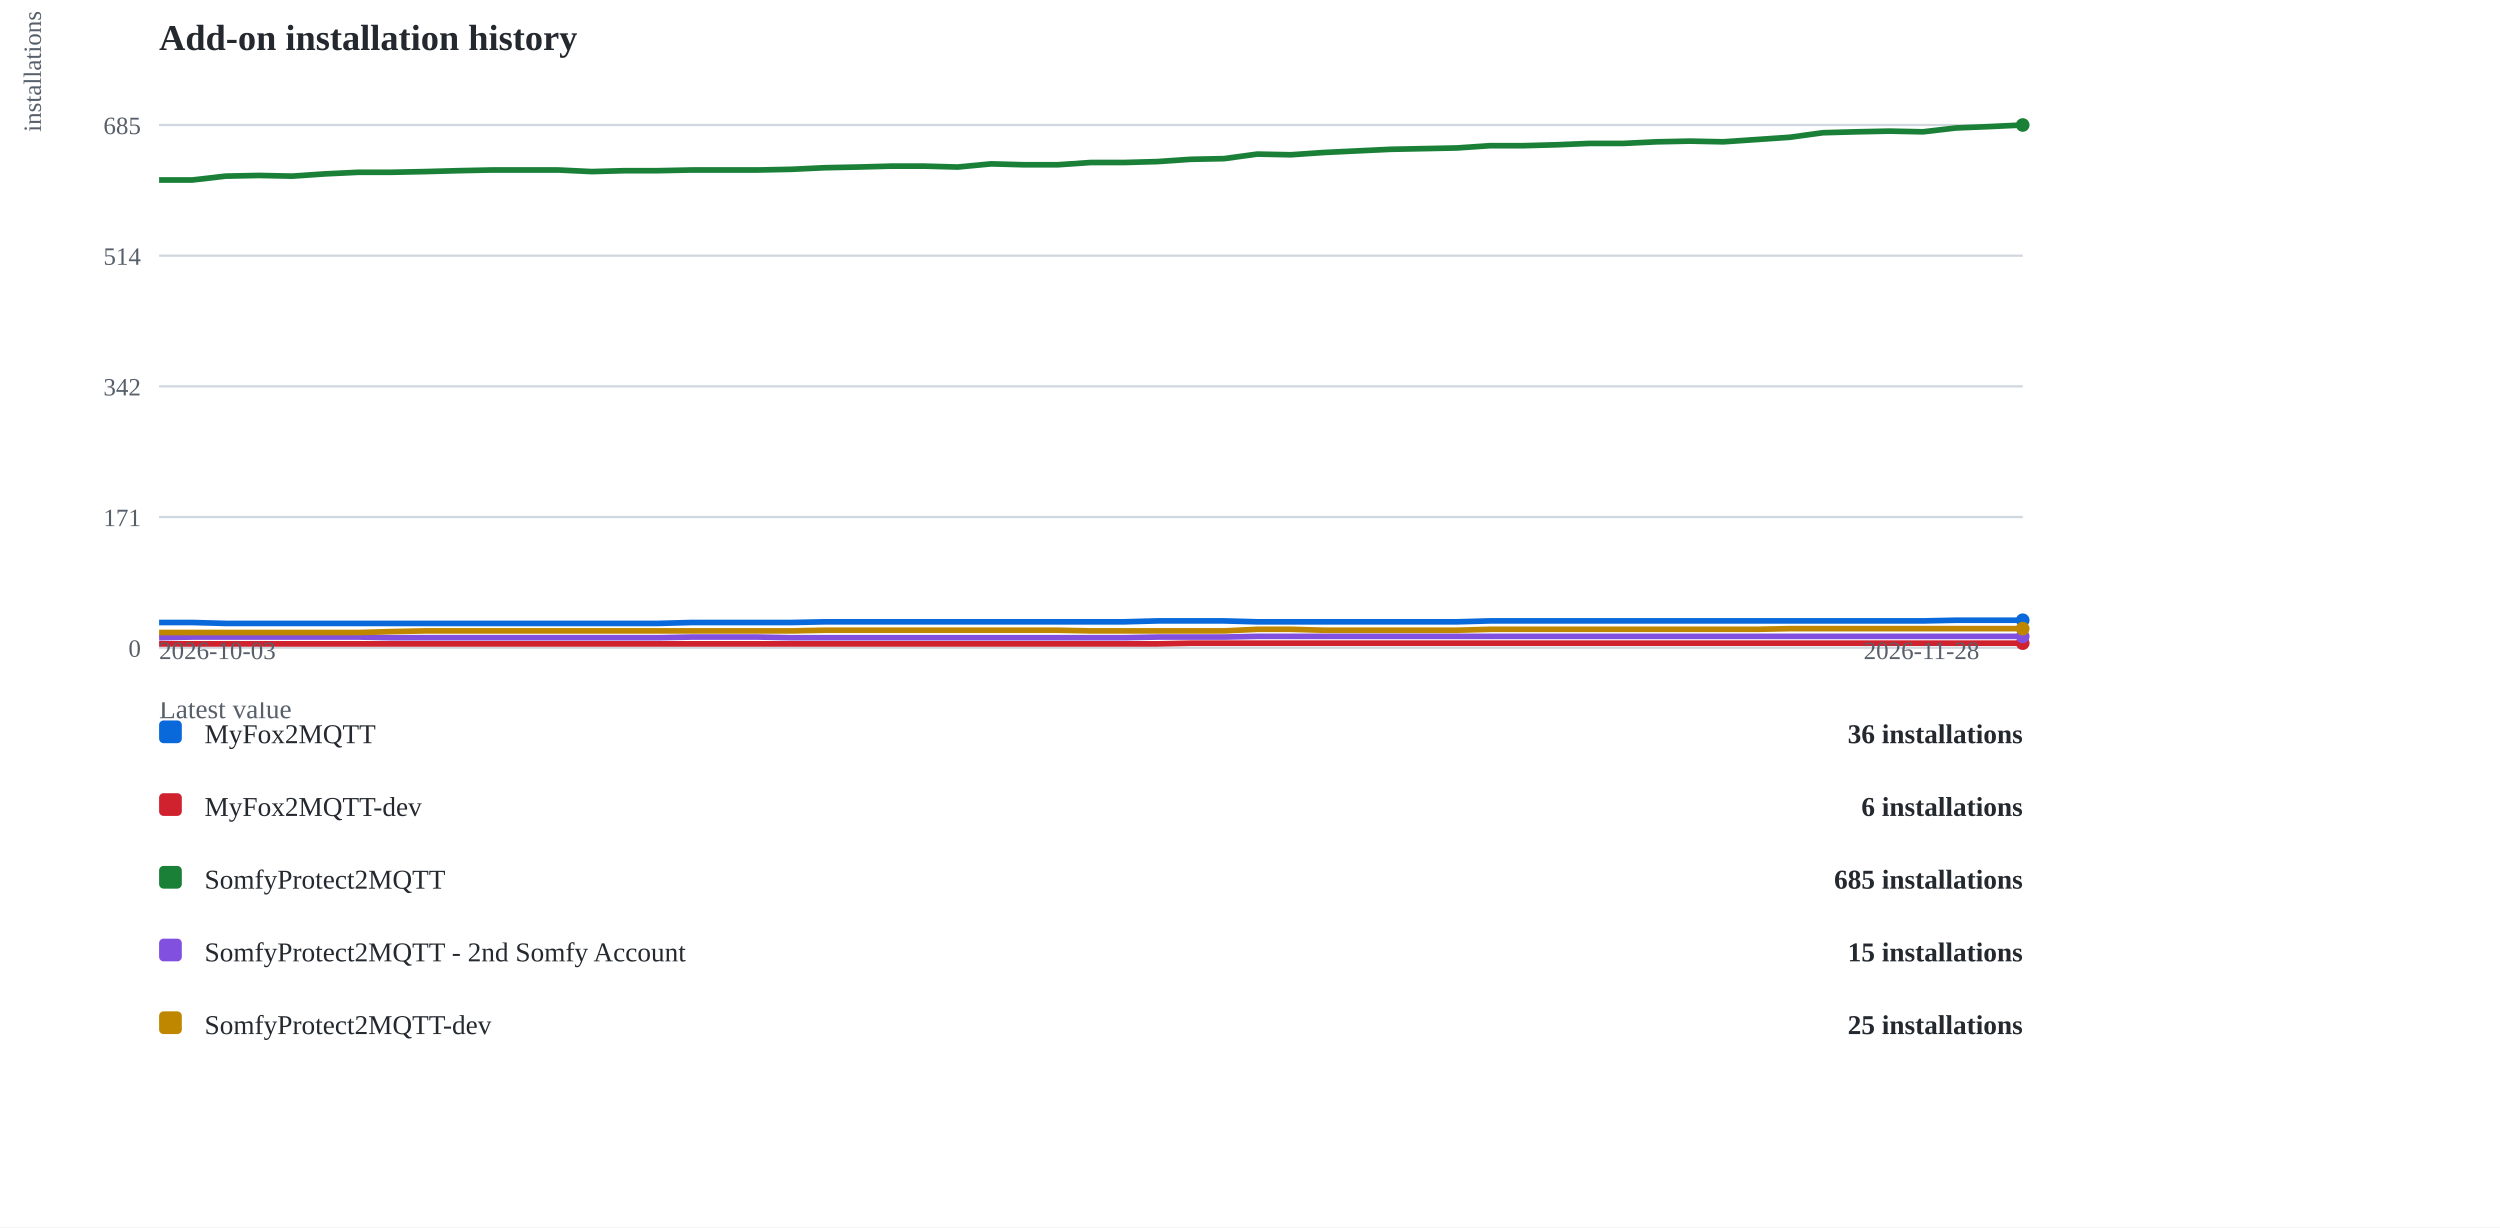
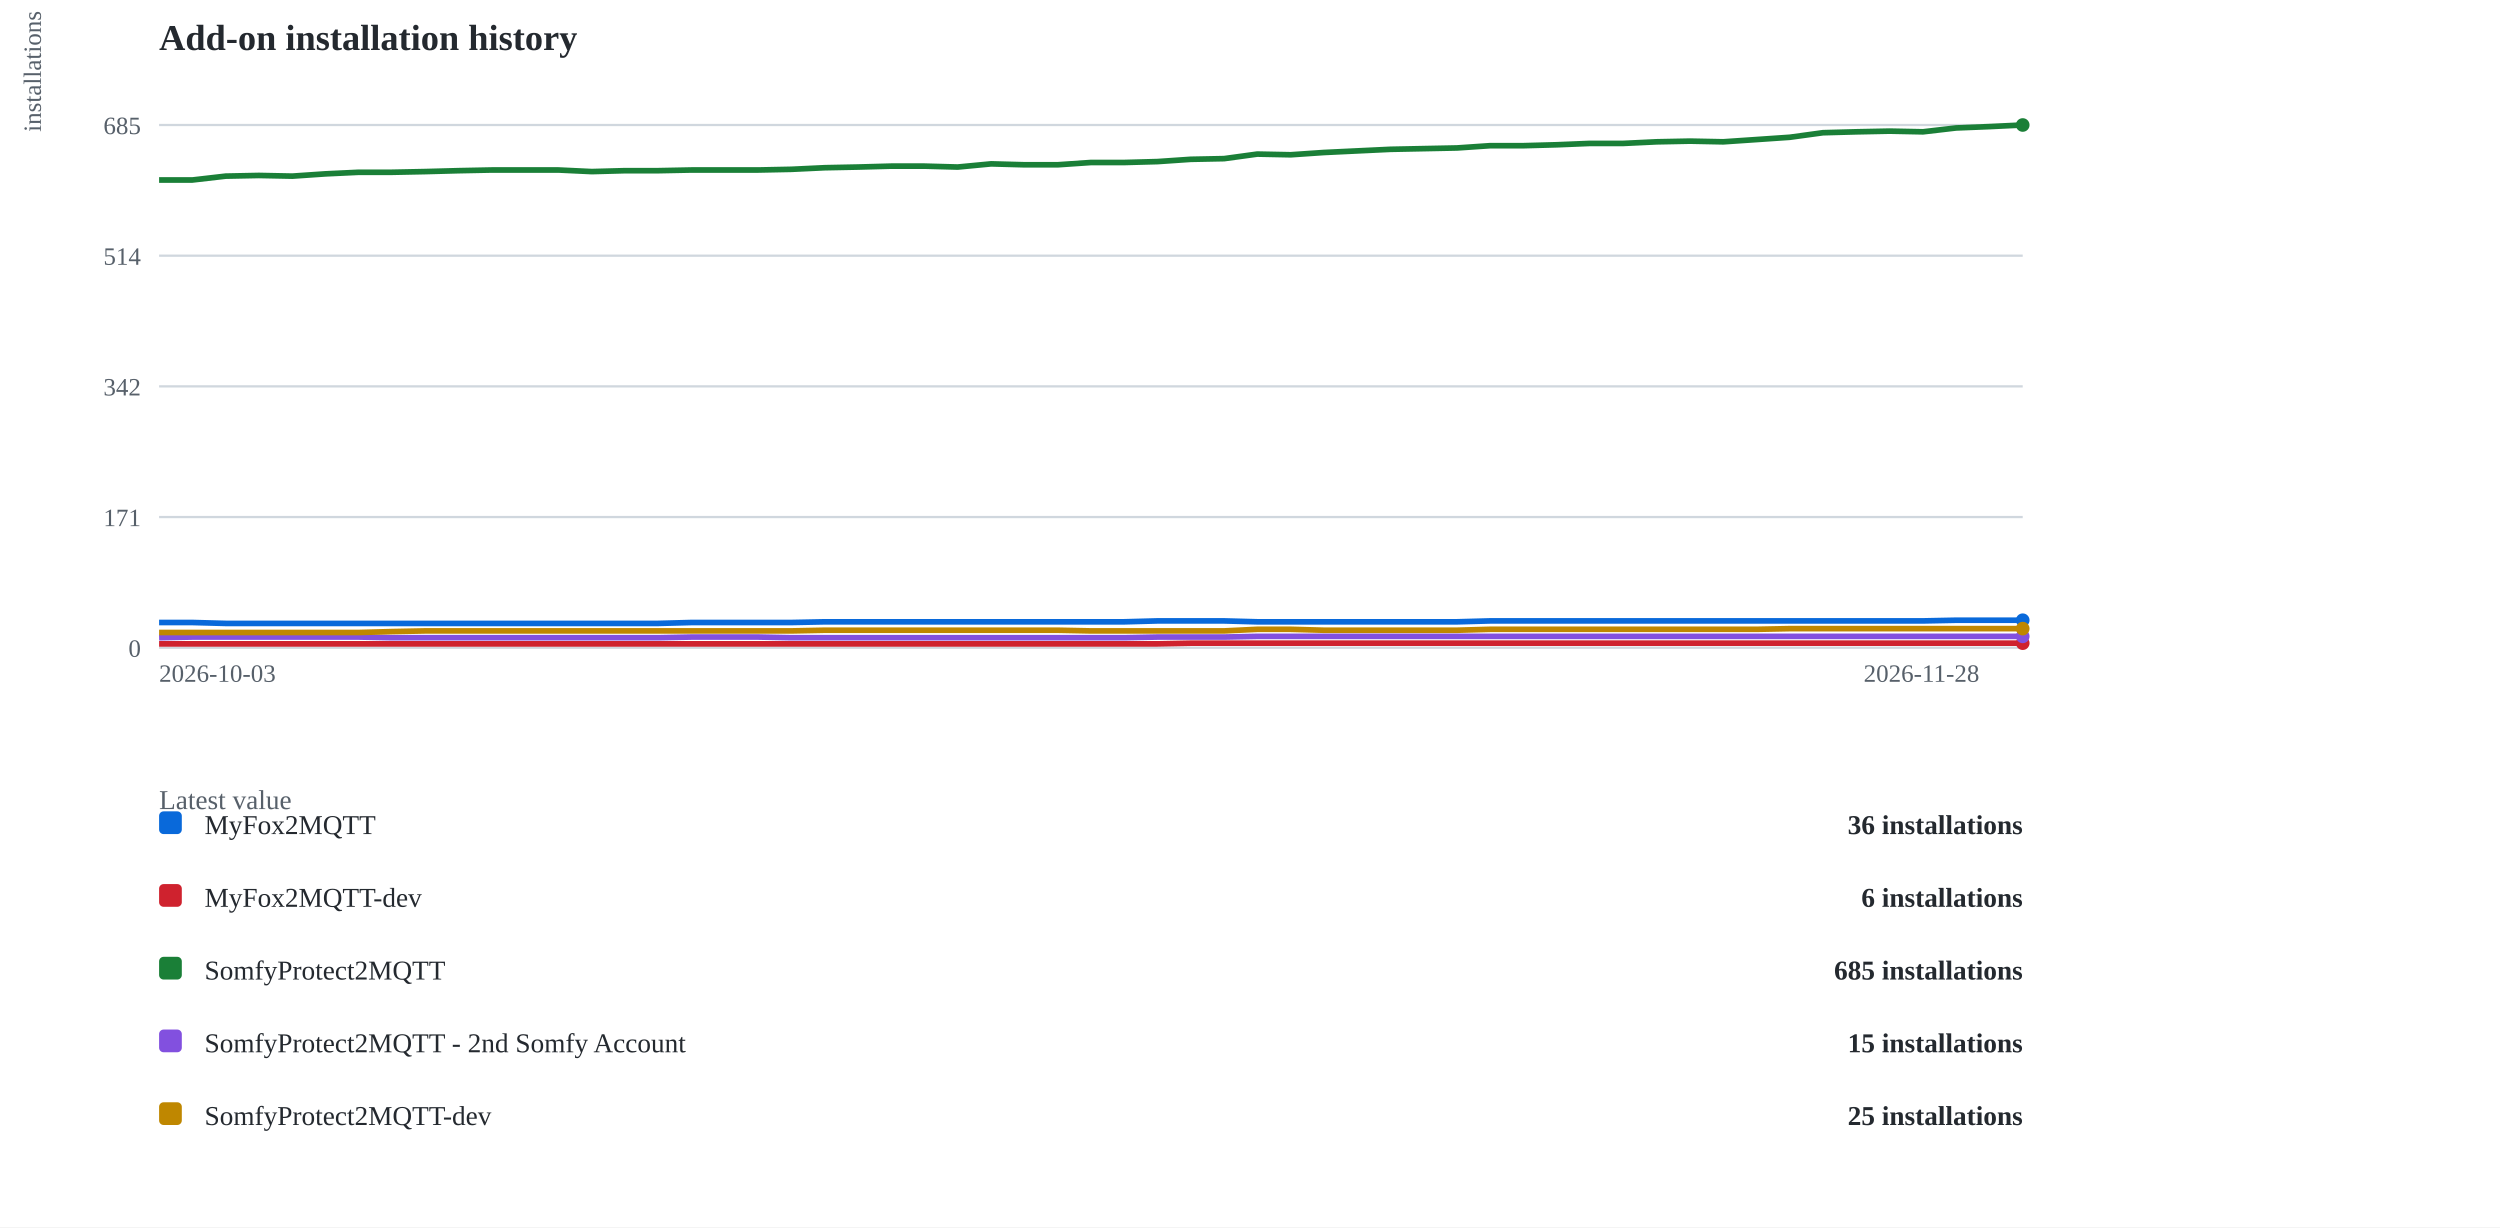
<svg xmlns="http://www.w3.org/2000/svg" viewBox="0 0 1100 540" role="img">
  <rect width="100%" height="100%" fill="white" />
  <text x="70" y="22" fill="#24292f" font-size="16" font-weight="bold">Add-on installation history</text>
  <text x="18" y="58" fill="#57606a" font-size="11" transform="rotate(-90 18 58)">installations</text>
  <line x1="70" y1="285.0" x2="890" y2="285.0" stroke="#d0d7de" />
  <text x="62" y="289.0" text-anchor="end" fill="#57606a" font-size="11">0</text>
  <line x1="70" y1="227.5" x2="890" y2="227.5" stroke="#d0d7de" />
  <text x="62" y="231.5" text-anchor="end" fill="#57606a" font-size="11">171</text>
  <line x1="70" y1="170.0" x2="890" y2="170.0" stroke="#d0d7de" />
  <text x="62" y="174.0" text-anchor="end" fill="#57606a" font-size="11">342</text>
  <line x1="70" y1="112.5" x2="890" y2="112.5" stroke="#d0d7de" />
  <text x="62" y="116.5" text-anchor="end" fill="#57606a" font-size="11">514</text>
  <line x1="70" y1="55.0" x2="890" y2="55.0" stroke="#d0d7de" />
  <text x="62" y="59.0" text-anchor="end" fill="#57606a" font-size="11">685</text>
  <polyline points="70.0,273.9 84.6,273.9 99.3,274.3 113.9,274.3 128.6,274.3 143.2,274.3 157.9,274.3 172.5,274.3 187.1,274.3 201.8,274.3 216.4,274.3 231.1,274.3 245.7,274.3 260.4,274.3 275.0,274.3 289.6,274.3 304.3,273.9 318.9,273.9 333.6,273.9 348.2,273.9 362.9,273.6 377.5,273.6 392.1,273.6 406.8,273.6 421.4,273.6 436.1,273.6 450.7,273.6 465.4,273.6 480.0,273.6 494.6,273.6 509.3,273.2 523.9,273.2 538.6,273.2 553.2,273.6 567.9,273.6 582.5,273.6 597.1,273.6 611.8,273.6 626.4,273.6 641.1,273.6 655.7,273.2 670.4,273.2 685.0,273.2 699.6,273.2 714.3,273.2 728.9,273.2 743.6,273.2 758.2,273.2 772.9,273.2 787.5,273.2 802.1,273.2 816.8,273.2 831.4,273.2 846.1,273.2 860.7,272.9 875.4,272.9 890.0,272.9" fill="none" stroke="#0969da" stroke-width="2.5" />
  <circle cx="890.0" cy="272.9" r="3" fill="#0969da" />
  <polyline points="70.0,283.3 84.6,283.3 99.3,283.3 113.9,283.3 128.6,283.3 143.2,283.3 157.9,283.3 172.5,283.3 187.1,283.3 201.8,283.3 216.4,283.3 231.1,283.3 245.7,283.3 260.4,283.3 275.0,283.3 289.6,283.3 304.3,283.3 318.9,283.3 333.6,283.3 348.2,283.3 362.9,283.3 377.5,283.3 392.1,283.3 406.8,283.3 421.4,283.3 436.1,283.3 450.7,283.3 465.4,283.3 480.0,283.3 494.6,283.3 509.3,283.3 523.9,283.0 538.6,283.0 553.2,283.0 567.9,283.0 582.5,283.0 597.1,283.0 611.8,283.0 626.4,283.0 641.1,283.0 655.7,283.0 670.4,283.0 685.0,283.0 699.6,283.0 714.3,283.0 728.9,283.0 743.6,283.0 758.2,283.0 772.9,283.0 787.5,283.0 802.1,283.0 816.8,283.0 831.4,283.0 846.1,283.0 860.7,283.0 875.4,283.0 890.0,283.0" fill="none" stroke="#cf222e" stroke-width="2.5" />
  <circle cx="890.0" cy="283.0" r="3" fill="#cf222e" />
  <polyline points="70.0,79.2 84.6,79.2 99.3,77.5 113.9,77.2 128.6,77.5 143.2,76.5 157.9,75.8 172.5,75.8 187.1,75.5 201.8,75.1 216.4,74.8 231.1,74.8 245.7,74.8 260.4,75.5 275.0,75.1 289.6,75.1 304.3,74.8 318.9,74.8 333.6,74.8 348.2,74.5 362.9,73.8 377.5,73.5 392.1,73.1 406.8,73.1 421.4,73.5 436.1,72.1 450.7,72.5 465.4,72.5 480.0,71.5 494.6,71.5 509.3,71.1 523.9,70.1 538.6,69.8 553.2,67.8 567.9,68.1 582.5,67.1 597.1,66.4 611.8,65.7 626.4,65.4 641.1,65.1 655.7,64.1 670.4,64.1 685.0,63.7 699.6,63.1 714.3,63.1 728.9,62.4 743.6,62.1 758.2,62.4 772.9,61.4 787.5,60.4 802.1,58.4 816.8,58.0 831.4,57.7 846.1,58.0 860.7,56.3 875.4,55.7 890.0,55.0" fill="none" stroke="#1a7f37" stroke-width="2.5" />
  <circle cx="890.0" cy="55.0" r="3" fill="#1a7f37" />
  <polyline points="70.0,280.6 84.6,280.3 99.3,280.3 113.9,280.3 128.6,280.3 143.2,280.3 157.9,280.3 172.5,280.6 187.1,280.6 201.8,280.6 216.4,280.6 231.1,280.6 245.7,280.6 260.4,280.6 275.0,280.6 289.6,280.6 304.3,280.3 318.9,280.3 333.6,280.3 348.2,280.6 362.9,280.6 377.5,280.6 392.1,280.6 406.8,280.6 421.4,280.6 436.1,280.6 450.7,280.6 465.4,280.6 480.0,280.6 494.6,280.6 509.3,280.3 523.9,280.3 538.6,280.3 553.2,280.0 567.9,280.0 582.5,280.0 597.1,280.0 611.8,280.0 626.4,280.0 641.1,280.0 655.7,280.0 670.4,280.0 685.0,280.0 699.6,280.0 714.3,280.0 728.9,280.0 743.6,280.0 758.2,280.0 772.9,280.0 787.5,280.0 802.1,280.0 816.8,280.0 831.4,280.0 846.1,280.0 860.7,280.0 875.4,280.0 890.0,280.0" fill="none" stroke="#8250df" stroke-width="2.5" />
  <circle cx="890.0" cy="280.0" r="3" fill="#8250df" />
  <polyline points="70.0,278.3 84.6,278.3 99.3,278.3 113.9,278.3 128.6,278.3 143.2,278.3 157.9,278.3 172.5,277.9 187.1,277.6 201.8,277.6 216.4,277.6 231.1,277.6 245.7,277.6 260.4,277.6 275.0,277.6 289.6,277.6 304.3,277.6 318.9,277.6 333.6,277.6 348.2,277.6 362.9,277.3 377.5,277.3 392.1,277.3 406.8,277.3 421.4,277.3 436.1,277.3 450.7,277.3 465.4,277.3 480.0,277.6 494.6,277.6 509.3,277.6 523.9,277.6 538.6,277.6 553.2,276.9 567.9,276.9 582.5,277.3 597.1,277.3 611.8,277.3 626.4,277.3 641.1,277.3 655.7,276.9 670.4,276.9 685.0,276.9 699.6,276.9 714.3,276.9 728.9,276.9 743.6,276.9 758.2,276.9 772.9,276.9 787.5,276.6 802.1,276.6 816.8,276.6 831.4,276.6 846.1,276.6 860.7,276.6 875.4,276.6 890.0,276.6" fill="none" stroke="#bf8700" stroke-width="2.5" />
  <circle cx="890.0" cy="276.6" r="3" fill="#bf8700" />
-   <text x="70" y="316" fill="#57606a" font-size="12">Latest value</text>
-   <rect x="70" y="317" width="10" height="10" rx="2" fill="#0969da" />
-   <text x="90" y="327" fill="#24292f" font-size="12">MyFox2MQTT</text>
-   <text x="890" y="327" text-anchor="end" fill="#24292f" font-size="12" font-weight="bold">36 installations</text>
-   <rect x="70" y="349" width="10" height="10" rx="2" fill="#cf222e" />
-   <text x="90" y="359" fill="#24292f" font-size="12">MyFox2MQTT-dev</text>
-   <text x="890" y="359" text-anchor="end" fill="#24292f" font-size="12" font-weight="bold">6 installations</text>
-   <rect x="70" y="381" width="10" height="10" rx="2" fill="#1a7f37" />
-   <text x="90" y="391" fill="#24292f" font-size="12">SomfyProtect2MQTT</text>
-   <text x="890" y="391" text-anchor="end" fill="#24292f" font-size="12" font-weight="bold">685 installations</text>
-   <rect x="70" y="413" width="10" height="10" rx="2" fill="#8250df" />
-   <text x="90" y="423" fill="#24292f" font-size="12">SomfyProtect2MQTT - 2nd Somfy Account</text>
-   <text x="890" y="423" text-anchor="end" fill="#24292f" font-size="12" font-weight="bold">15 installations</text>
-   <rect x="70" y="445" width="10" height="10" rx="2" fill="#bf8700" />
-   <text x="90" y="455" fill="#24292f" font-size="12">SomfyProtect2MQTT-dev</text>
-   <text x="890" y="455" text-anchor="end" fill="#24292f" font-size="12" font-weight="bold">25 installations</text>
-   <text x="70" y="290" fill="#57606a" font-size="11">2026-10-03</text>
-   <text x="820" y="290" fill="#57606a" font-size="11">2026-11-28</text>
+   <text x="70" y="356" fill="#57606a" font-size="12">Latest value</text>
+   <rect x="70" y="357" width="10" height="10" rx="2" fill="#0969da" />
+   <text x="90" y="367" fill="#24292f" font-size="12">MyFox2MQTT</text>
+   <text x="890" y="367" text-anchor="end" fill="#24292f" font-size="12" font-weight="bold">36 installations</text>
+   <rect x="70" y="389" width="10" height="10" rx="2" fill="#cf222e" />
+   <text x="90" y="399" fill="#24292f" font-size="12">MyFox2MQTT-dev</text>
+   <text x="890" y="399" text-anchor="end" fill="#24292f" font-size="12" font-weight="bold">6 installations</text>
+   <rect x="70" y="421" width="10" height="10" rx="2" fill="#1a7f37" />
+   <text x="90" y="431" fill="#24292f" font-size="12">SomfyProtect2MQTT</text>
+   <text x="890" y="431" text-anchor="end" fill="#24292f" font-size="12" font-weight="bold">685 installations</text>
+   <rect x="70" y="453" width="10" height="10" rx="2" fill="#8250df" />
+   <text x="90" y="463" fill="#24292f" font-size="12">SomfyProtect2MQTT - 2nd Somfy Account</text>
+   <text x="890" y="463" text-anchor="end" fill="#24292f" font-size="12" font-weight="bold">15 installations</text>
+   <rect x="70" y="485" width="10" height="10" rx="2" fill="#bf8700" />
+   <text x="90" y="495" fill="#24292f" font-size="12">SomfyProtect2MQTT-dev</text>
+   <text x="890" y="495" text-anchor="end" fill="#24292f" font-size="12" font-weight="bold">25 installations</text>
+   <text x="70" y="300" fill="#57606a" font-size="11">2026-10-03</text>
+   <text x="820" y="300" fill="#57606a" font-size="11">2026-11-28</text>
  <line x1="70" y1="305" x2="890" y2="305" stroke="white" stroke-width="8" />
</svg>
